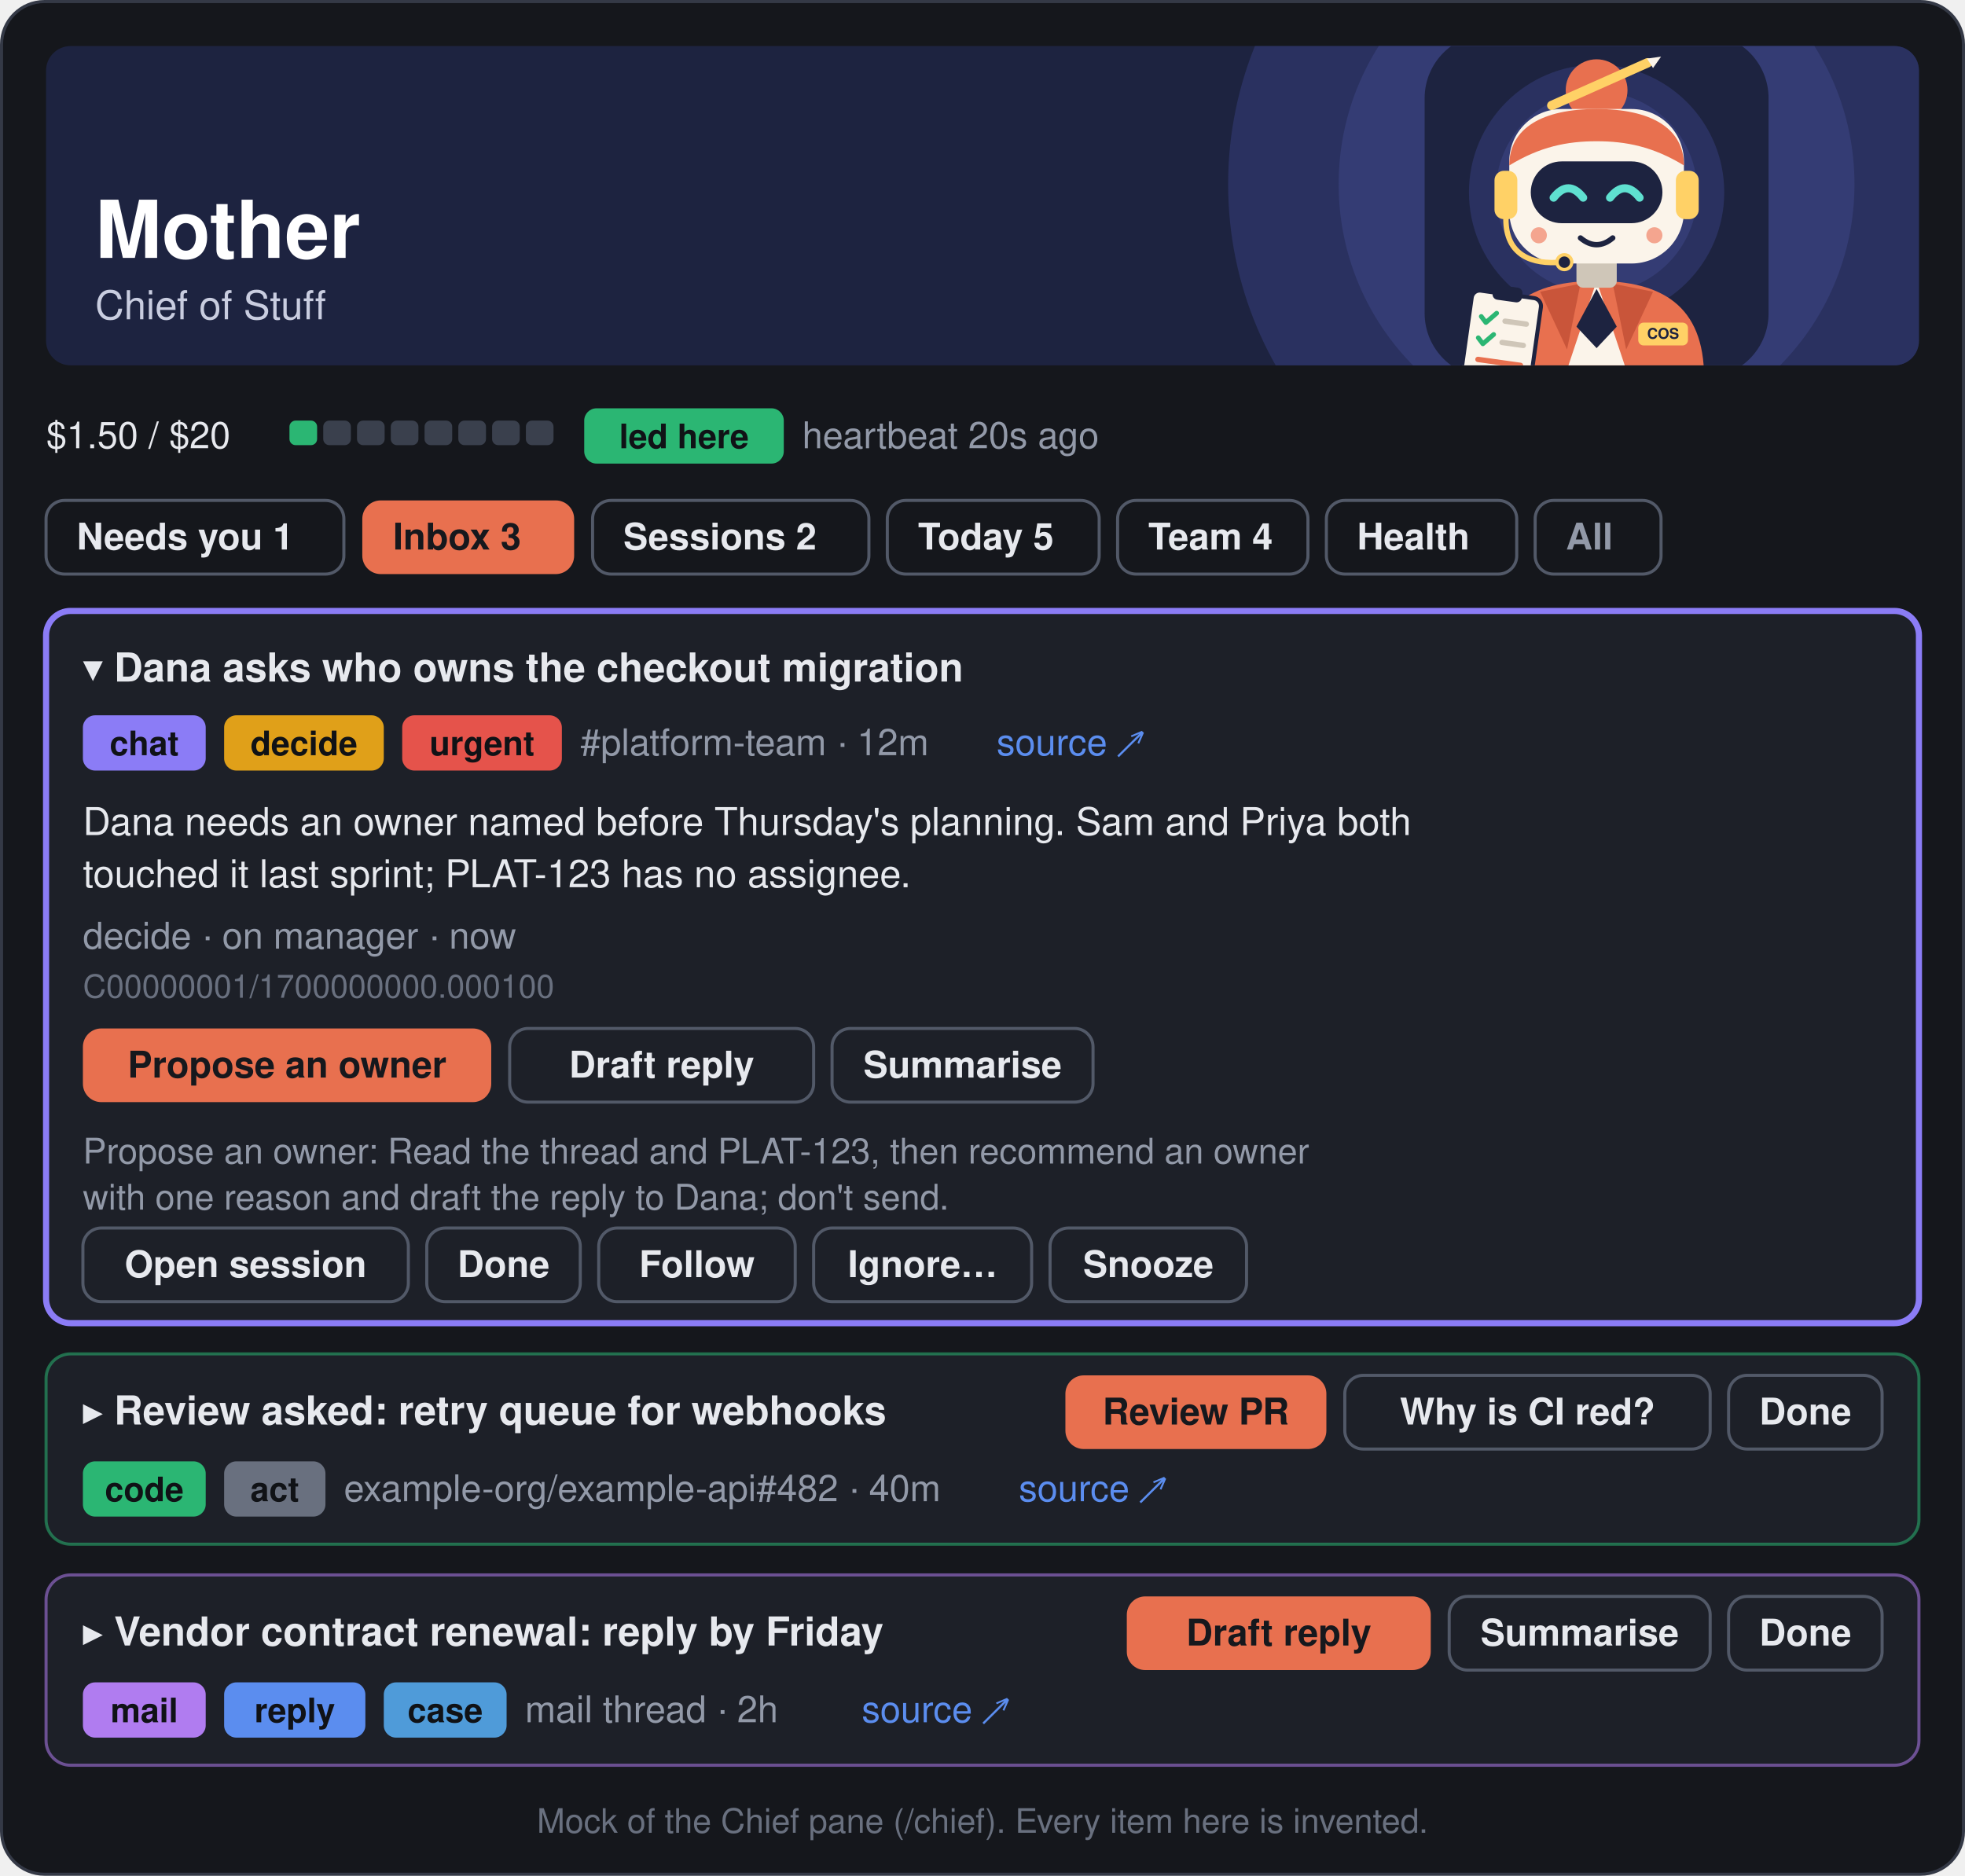
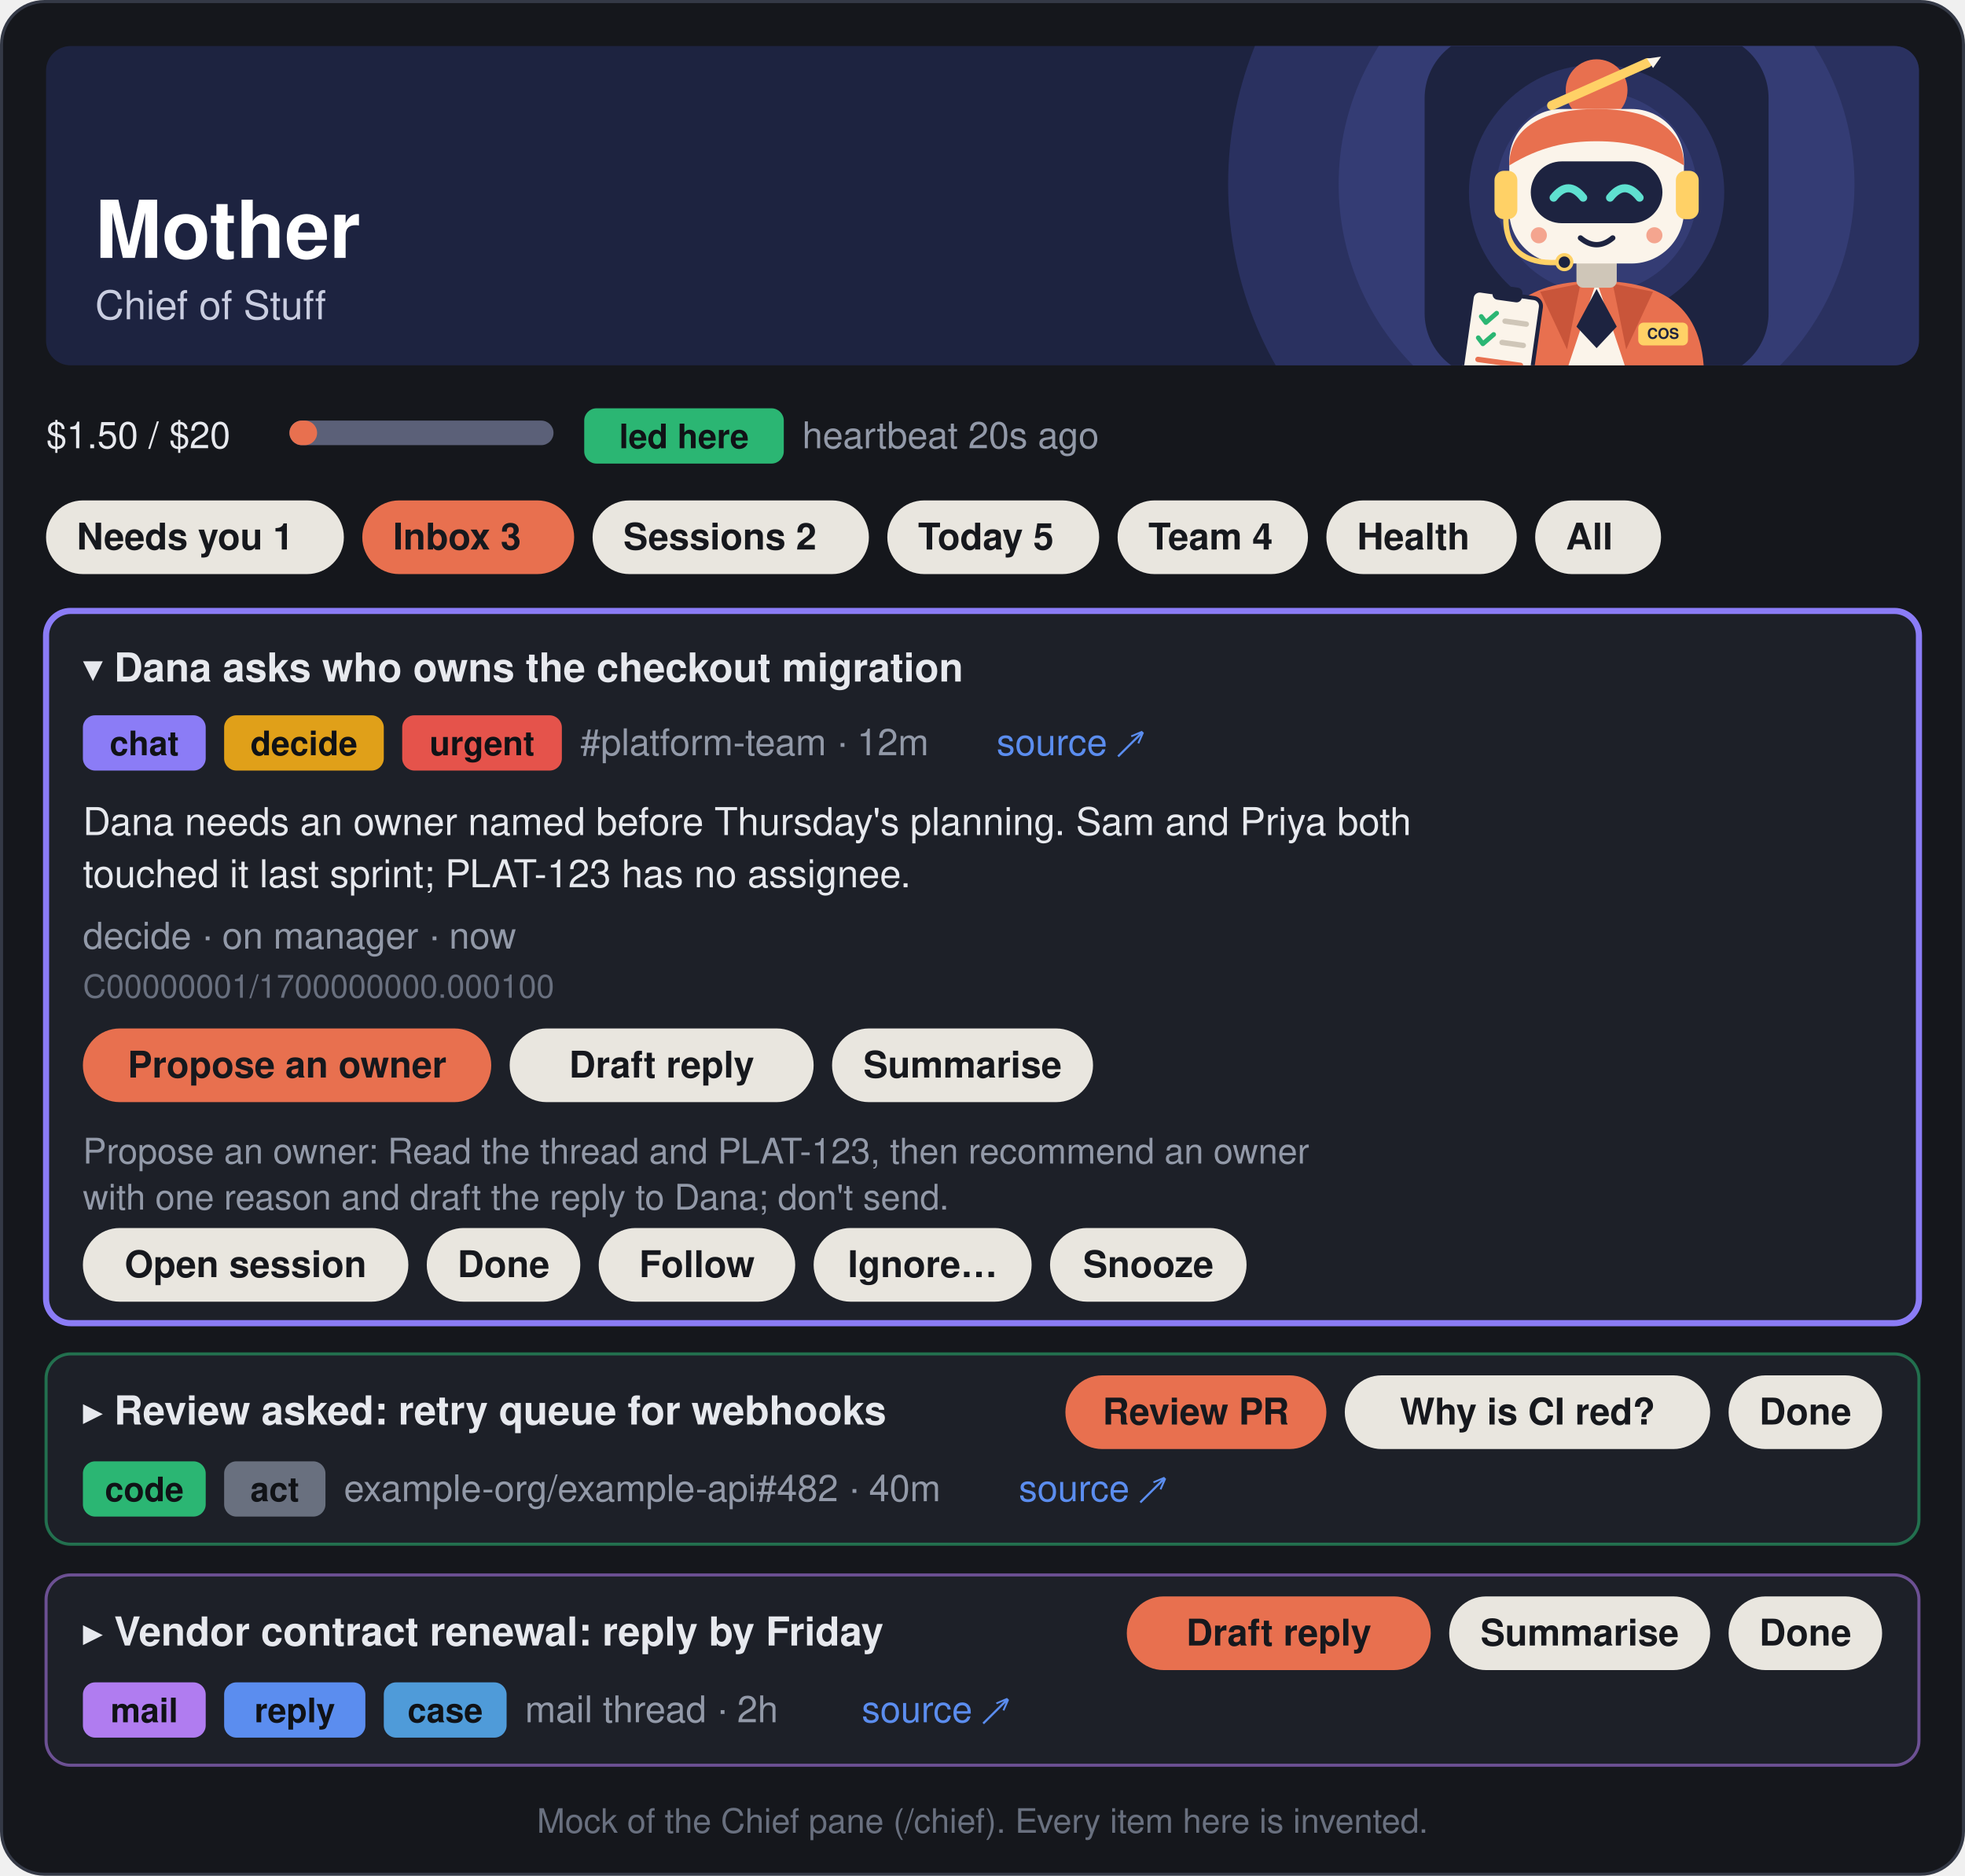
<svg xmlns="http://www.w3.org/2000/svg" viewBox="0 0 640 611" width="640" height="611" font-family="-apple-system, 'Segoe UI', Helvetica, Arial, sans-serif" role="img" aria-label="Mock of the Chief pane, Inbox tab: a banner, tabs, one expanded card and two compact ones">
  <rect x="0.5" y="0.5" width="639" height="610" rx="14" fill="#15171c" stroke="#343946" />
  <clipPath id="ban">
    <rect x="15" y="15" width="610" height="104" rx="8" />
  </clipPath>
  <g clip-path="url(#ban)">
    <rect x="15" y="15" width="610" height="104" fill="#1d2340" />
    <circle cx="520" cy="60" r="120" fill="#2a3160" />
    <circle cx="520" cy="60" r="84" fill="#343c74" />
    <g transform="translate(464 11) scale(0.2188)">
      <rect width="512" height="512" rx="96" fill="#1d2340" />
      <circle cx="256" cy="236" r="190" fill="#2a3160" />
      <circle cx="256" cy="236" r="150" fill="#343c74" />
      <path d="M96 512 C96 404 160 368 256 368 C352 368 416 404 416 512 Z" fill="#e8704f" />
      <path d="M256 368 L208 512 L304 512 Z" fill="#fbf4ea" />
      <path d="M256 380 L226 436 L256 468 L286 436 Z" fill="#1d2340" />
      <path d="M172 384 L232 372 L212 470 Z" fill="#c9553a" />
      <path d="M340 384 L280 372 L300 470 Z" fill="#c9553a" />
      <rect x="318" y="430" width="74" height="34" rx="8" fill="#ffd166" />
      <text x="355" y="454" font-family="Helvetica, Arial, sans-serif" font-size="22" font-weight="700" text-anchor="middle" fill="#1d2340">COS</text>
      <rect x="226" y="330" width="60" height="48" rx="10" fill="#cfc6b8" />
      <circle cx="256" cy="84" r="46" fill="#e8704f" />
      <rect x="176" y="70" width="170" height="14" rx="7" transform="rotate(-24 256 77)" fill="#ffd166" />
      <path d="M331 37 L352 34 L340 51 Z" fill="#fbf4ea" />
      <rect x="126" y="112" width="260" height="230" rx="78" fill="#fbf4ea" />
      <path d="M126 196 C126 140 176 112 256 112 C336 112 386 140 386 196 C340 168 300 160 256 160 C212 160 172 168 126 196 Z" fill="#e8704f" />
      <rect x="158" y="190" width="196" height="92" rx="46" fill="#1d2340" />
      <path d="M192 244 Q214 216 236 244" stroke="#5fe0d0" stroke-width="12" stroke-linecap="round" fill="none" />
      <path d="M276 244 Q298 216 320 244" stroke="#5fe0d0" stroke-width="12" stroke-linecap="round" fill="none" />
      <circle cx="170" cy="300" r="12" fill="#f4a58f" />
      <circle cx="342" cy="300" r="12" fill="#f4a58f" />
      <path d="M232 304 Q256 324 280 304" stroke="#1d2340" stroke-width="8" stroke-linecap="round" fill="none" />
      <rect x="104" y="204" width="34" height="72" rx="14" fill="#ffd166" />
      <rect x="374" y="204" width="34" height="72" rx="14" fill="#ffd166" />
      <path d="M121 276 C121 330 160 344 204 340" stroke="#ffd166" stroke-width="8" stroke-linecap="round" fill="none" />
      <circle cx="208" cy="340" r="11" fill="#1d2340" stroke="#ffd166" stroke-width="5" />
      <g transform="rotate(8 120 440)">
        <rect x="64" y="388" width="104" height="130" rx="12" fill="#fbf4ea" stroke="#1d2340" stroke-width="6" />
        <rect x="94" y="376" width="44" height="22" rx="8" fill="#1d2340" />
        <path d="M82 426 l8 8 l14 -16" stroke="#2bb673" stroke-width="7" stroke-linecap="round" stroke-linejoin="round" fill="none" />
        <path d="M82 458 l8 8 l14 -16" stroke="#2bb673" stroke-width="7" stroke-linecap="round" stroke-linejoin="round" fill="none" />
        <rect x="114" y="424" width="40" height="8" rx="4" fill="#cfc6b8" />
        <rect x="114" y="456" width="40" height="8" rx="4" fill="#cfc6b8" />
        <rect x="82" y="486" width="72" height="8" rx="4" fill="#e8704f" />
      </g>
    </g>
  </g>
  <text x="31" y="84" font-size="26" fill="#ffffff" font-weight="700">Mother</text>
  <text x="31" y="104" font-size="13" fill="#c9cde0">Chief of Stuff</text>
  <text x="15" y="146" font-size="12" fill="#e7e9ee">$1.50 / $20</text>
-   <rect x="94.28" y="137" width="9" height="8" rx="2" fill="#2bb673" />
-   <rect x="105.28" y="137" width="9" height="8" rx="2" fill="#3a404d" />
-   <rect x="116.28" y="137" width="9" height="8" rx="2" fill="#3a404d" />
-   <rect x="127.28" y="137" width="9" height="8" rx="2" fill="#3a404d" />
-   <rect x="138.28" y="137" width="9" height="8" rx="2" fill="#3a404d" />
-   <rect x="149.28" y="137" width="9" height="8" rx="2" fill="#3a404d" />
-   <rect x="160.28" y="137" width="9" height="8" rx="2" fill="#3a404d" />
-   <rect x="171.28" y="137" width="9" height="8" rx="2" fill="#3a404d" />
+   <rect x="94.28" y="137" width="86" height="8" rx="4" fill="#5b6078" />
+   <rect x="94.28" y="137" width="9" height="8" rx="4" fill="#e8704f" />
  <rect x="190.28" y="133" width="65" height="18" rx="4" fill="#2bb673" />
  <text x="222.78" y="146" font-size="11" fill="#101216" font-weight="700" text-anchor="middle">led here</text>
  <text x="261.28" y="146" font-size="12" fill="#9299a8">heartbeat 20s ago</text>
-   <rect x="15" y="163" width="97" height="24" rx="6" fill="none" stroke="#525968" />
-   <text x="25" y="179" font-size="12" fill="#e7e9ee" font-weight="600">Needs you 1</text>
-   <rect x="118" y="163" width="69" height="24" rx="6" fill="#e8704f" />
+   <rect x="15" y="163" width="97" height="24" rx="12" fill="#e9e6df" />
+   <text x="25" y="179" font-size="12" fill="#16181d" font-weight="600">Needs you 1</text>
+   <rect x="118" y="163" width="69" height="24" rx="12" fill="#e8704f" />
  <text x="128" y="179" font-size="12" fill="#16181d" font-weight="700">Inbox 3</text>
-   <rect x="193" y="163" width="90" height="24" rx="6" fill="none" stroke="#525968" />
-   <text x="203" y="179" font-size="12" fill="#e7e9ee" font-weight="600">Sessions 2</text>
-   <rect x="289" y="163" width="69" height="24" rx="6" fill="none" stroke="#525968" />
-   <text x="299" y="179" font-size="12" fill="#e7e9ee" font-weight="600">Today 5</text>
-   <rect x="364" y="163" width="62" height="24" rx="6" fill="none" stroke="#525968" />
-   <text x="374" y="179" font-size="12" fill="#e7e9ee" font-weight="600">Team 4</text>
-   <rect x="432" y="163" width="62" height="24" rx="6" fill="none" stroke="#525968" />
-   <text x="442" y="179" font-size="12" fill="#e7e9ee" font-weight="600">Health</text>
-   <rect x="500" y="163" width="41" height="24" rx="6" fill="none" stroke="#525968" />
-   <text x="510" y="179" font-size="12" fill="#9299a8" font-weight="600">All</text>
+   <rect x="193" y="163" width="90" height="24" rx="12" fill="#e9e6df" />
+   <text x="203" y="179" font-size="12" fill="#16181d" font-weight="600">Sessions 2</text>
+   <rect x="289" y="163" width="69" height="24" rx="12" fill="#e9e6df" />
+   <text x="299" y="179" font-size="12" fill="#16181d" font-weight="600">Today 5</text>
+   <rect x="364" y="163" width="62" height="24" rx="12" fill="#e9e6df" />
+   <text x="374" y="179" font-size="12" fill="#16181d" font-weight="600">Team 4</text>
+   <rect x="432" y="163" width="62" height="24" rx="12" fill="#e9e6df" />
+   <text x="442" y="179" font-size="12" fill="#16181d" font-weight="600">Health</text>
+   <rect x="500" y="163" width="41" height="24" rx="12" fill="#e9e6df" />
+   <text x="510" y="179" font-size="12" fill="#16181d" font-weight="600">All</text>
  <rect x="15" y="199" width="610" height="232" rx="8" fill="#1d2028" stroke="#8b7cf6" stroke-width="2" />
  <text x="27" y="222" font-size="13" fill="#e7e9ee" font-weight="700">▾ Dana asks who owns the checkout migration</text>
  <rect x="27" y="233" width="40" height="18" rx="4" fill="#8b7cf6" />
  <text x="47.0" y="246" font-size="11" fill="#101216" font-weight="700" text-anchor="middle">chat</text>
  <rect x="73" y="233" width="52" height="18" rx="4" fill="#e0a019" />
  <text x="99.0" y="246" font-size="11" fill="#101216" font-weight="700" text-anchor="middle">decide</text>
  <rect x="131" y="233" width="52" height="18" rx="4" fill="#e5534b" />
  <text x="157.0" y="246" font-size="11" fill="#101216" font-weight="700" text-anchor="middle">urgent</text>
  <text x="189" y="246" font-size="12" fill="#9299a8">#platform-team · 12m</text>
  <text x="324.6" y="246" font-size="12" fill="#5b8def">source ↗</text>
  <text x="27" y="272" font-size="12.5" fill="#e7e9ee">Dana needs an owner named before Thursday's planning. Sam and Priya both</text>
  <text x="27" y="289" font-size="12.5" fill="#e7e9ee">touched it last sprint; PLAT-123 has no assignee.</text>
  <text x="27" y="309" font-size="12" fill="#9299a8">decide · on manager · now</text>
  <text x="27" y="325" font-size="10.5" fill="#69707f">C00000001/1700000000.000100</text>
-   <rect x="27" y="335" width="133" height="24" rx="6" fill="#e8704f" />
+   <rect x="27" y="335" width="133" height="24" rx="12" fill="#e8704f" />
  <text x="93.5" y="351" font-size="12" fill="#16181d" font-weight="700" text-anchor="middle">Propose an owner</text>
-   <rect x="166" y="335" width="99" height="24" rx="6" fill="none" stroke="#525968" />
-   <text x="215.5" y="351" font-size="12" fill="#e7e9ee" font-weight="600" text-anchor="middle">Draft reply</text>
-   <rect x="271" y="335" width="85" height="24" rx="6" fill="none" stroke="#525968" />
-   <text x="313.5" y="351" font-size="12" fill="#e7e9ee" font-weight="600" text-anchor="middle">Summarise</text>
+   <rect x="166" y="335" width="99" height="24" rx="12" fill="#e9e6df" />
+   <text x="215.5" y="351" font-size="12" fill="#16181d" font-weight="600" text-anchor="middle">Draft reply</text>
+   <rect x="271" y="335" width="85" height="24" rx="12" fill="#e9e6df" />
+   <text x="313.5" y="351" font-size="12" fill="#16181d" font-weight="600" text-anchor="middle">Summarise</text>
  <text x="27" y="379" font-size="11.5" fill="#9299a8">Propose an owner: Read the thread and PLAT-123, then recommend an owner</text>
  <text x="27" y="394" font-size="11.5" fill="#9299a8">with one reason and draft the reply to Dana; don't send.</text>
-   <rect x="27" y="400" width="106" height="24" rx="6" fill="none" stroke="#525968" />
-   <text x="80.0" y="416" font-size="12" fill="#e7e9ee" font-weight="600" text-anchor="middle">Open session</text>
-   <rect x="139" y="400" width="50" height="24" rx="6" fill="none" stroke="#525968" />
-   <text x="164.0" y="416" font-size="12" fill="#e7e9ee" font-weight="600" text-anchor="middle">Done</text>
-   <rect x="195" y="400" width="64" height="24" rx="6" fill="none" stroke="#525968" />
-   <text x="227.0" y="416" font-size="12" fill="#e7e9ee" font-weight="600" text-anchor="middle">Follow</text>
-   <rect x="265" y="400" width="71" height="24" rx="6" fill="none" stroke="#525968" />
-   <text x="300.5" y="416" font-size="12" fill="#e7e9ee" font-weight="600" text-anchor="middle">Ignore…</text>
-   <rect x="342" y="400" width="64" height="24" rx="6" fill="none" stroke="#525968" />
-   <text x="374.0" y="416" font-size="12" fill="#e7e9ee" font-weight="600" text-anchor="middle">Snooze</text>
+   <rect x="27" y="400" width="106" height="24" rx="12" fill="#e9e6df" />
+   <text x="80.0" y="416" font-size="12" fill="#16181d" font-weight="600" text-anchor="middle">Open session</text>
+   <rect x="139" y="400" width="50" height="24" rx="12" fill="#e9e6df" />
+   <text x="164.0" y="416" font-size="12" fill="#16181d" font-weight="600" text-anchor="middle">Done</text>
+   <rect x="195" y="400" width="64" height="24" rx="12" fill="#e9e6df" />
+   <text x="227.0" y="416" font-size="12" fill="#16181d" font-weight="600" text-anchor="middle">Follow</text>
+   <rect x="265" y="400" width="71" height="24" rx="12" fill="#e9e6df" />
+   <text x="300.5" y="416" font-size="12" fill="#16181d" font-weight="600" text-anchor="middle">Ignore…</text>
+   <rect x="342" y="400" width="64" height="24" rx="12" fill="#e9e6df" />
+   <text x="374.0" y="416" font-size="12" fill="#16181d" font-weight="600" text-anchor="middle">Snooze</text>
  <rect x="15" y="441" width="610" height="62" rx="8" fill="#1d2028" stroke="#2bb673" stroke-width="1" stroke-opacity="0.55" />
  <text x="27" y="464" font-size="13" fill="#e7e9ee" font-weight="700">▸ Review asked: retry queue for webhooks</text>
-   <rect x="347" y="448" width="85" height="24" rx="6" fill="#e8704f" />
+   <rect x="347" y="448" width="85" height="24" rx="12" fill="#e8704f" />
  <text x="389.5" y="464" font-size="12" fill="#16181d" font-weight="700" text-anchor="middle">Review PR</text>
-   <rect x="438" y="448" width="119" height="24" rx="6" fill="none" stroke="#525968" />
-   <text x="497.5" y="464" font-size="12" fill="#e7e9ee" font-weight="600" text-anchor="middle">Why is CI red?</text>
-   <rect x="563" y="448" width="50" height="24" rx="6" fill="none" stroke="#525968" />
-   <text x="588.0" y="464" font-size="12" fill="#e7e9ee" font-weight="600" text-anchor="middle">Done</text>
+   <rect x="438" y="448" width="119" height="24" rx="12" fill="#e9e6df" />
+   <text x="497.5" y="464" font-size="12" fill="#16181d" font-weight="600" text-anchor="middle">Why is CI red?</text>
+   <rect x="563" y="448" width="50" height="24" rx="12" fill="#e9e6df" />
+   <text x="588.0" y="464" font-size="12" fill="#16181d" font-weight="600" text-anchor="middle">Done</text>
  <rect x="27" y="476" width="40" height="18" rx="4" fill="#2bb673" />
  <text x="47.0" y="489" font-size="11" fill="#101216" font-weight="700" text-anchor="middle">code</text>
  <rect x="73" y="476" width="33" height="18" rx="4" fill="#69707f" />
  <text x="89.5" y="489" font-size="11" fill="#101216" font-weight="700" text-anchor="middle">act</text>
  <text x="112" y="489" font-size="12" fill="#9299a8">example-org/example-api#482 · 40m</text>
  <text x="331.84" y="489" font-size="12" fill="#5b8def">source ↗</text>
  <rect x="15" y="513" width="610" height="62" rx="8" fill="#1d2028" stroke="#b07cf0" stroke-width="1" stroke-opacity="0.55" />
  <text x="27" y="536" font-size="13" fill="#e7e9ee" font-weight="700">▸ Vendor contract renewal: reply by Friday</text>
-   <rect x="367" y="520" width="99" height="24" rx="6" fill="#e8704f" />
+   <rect x="367" y="520" width="99" height="24" rx="12" fill="#e8704f" />
  <text x="416.5" y="536" font-size="12" fill="#16181d" font-weight="700" text-anchor="middle">Draft reply</text>
-   <rect x="472" y="520" width="85" height="24" rx="6" fill="none" stroke="#525968" />
-   <text x="514.5" y="536" font-size="12" fill="#e7e9ee" font-weight="600" text-anchor="middle">Summarise</text>
-   <rect x="563" y="520" width="50" height="24" rx="6" fill="none" stroke="#525968" />
-   <text x="588.0" y="536" font-size="12" fill="#e7e9ee" font-weight="600" text-anchor="middle">Done</text>
+   <rect x="472" y="520" width="85" height="24" rx="12" fill="#e9e6df" />
+   <text x="514.5" y="536" font-size="12" fill="#16181d" font-weight="600" text-anchor="middle">Summarise</text>
+   <rect x="563" y="520" width="50" height="24" rx="12" fill="#e9e6df" />
+   <text x="588.0" y="536" font-size="12" fill="#16181d" font-weight="600" text-anchor="middle">Done</text>
  <rect x="27" y="548" width="40" height="18" rx="4" fill="#b07cf0" />
  <text x="47.0" y="561" font-size="11" fill="#101216" font-weight="700" text-anchor="middle">mail</text>
  <rect x="73" y="548" width="46" height="18" rx="4" fill="#5b8def" />
  <text x="96.0" y="561" font-size="11" fill="#101216" font-weight="700" text-anchor="middle">reply</text>
  <rect x="125" y="548" width="40" height="18" rx="4" fill="#4f9bd9" />
  <text x="145.0" y="561" font-size="11" fill="#101216" font-weight="700" text-anchor="middle">case</text>
  <text x="171" y="561" font-size="12" fill="#9299a8">mail thread · 2h</text>
  <text x="280.68" y="561" font-size="12" fill="#5b8def">source ↗</text>
  <text x="320.0" y="597" font-size="11" fill="#69707f" text-anchor="middle">Mock of the Chief pane (/chief). Every item here is invented.</text>
</svg>
